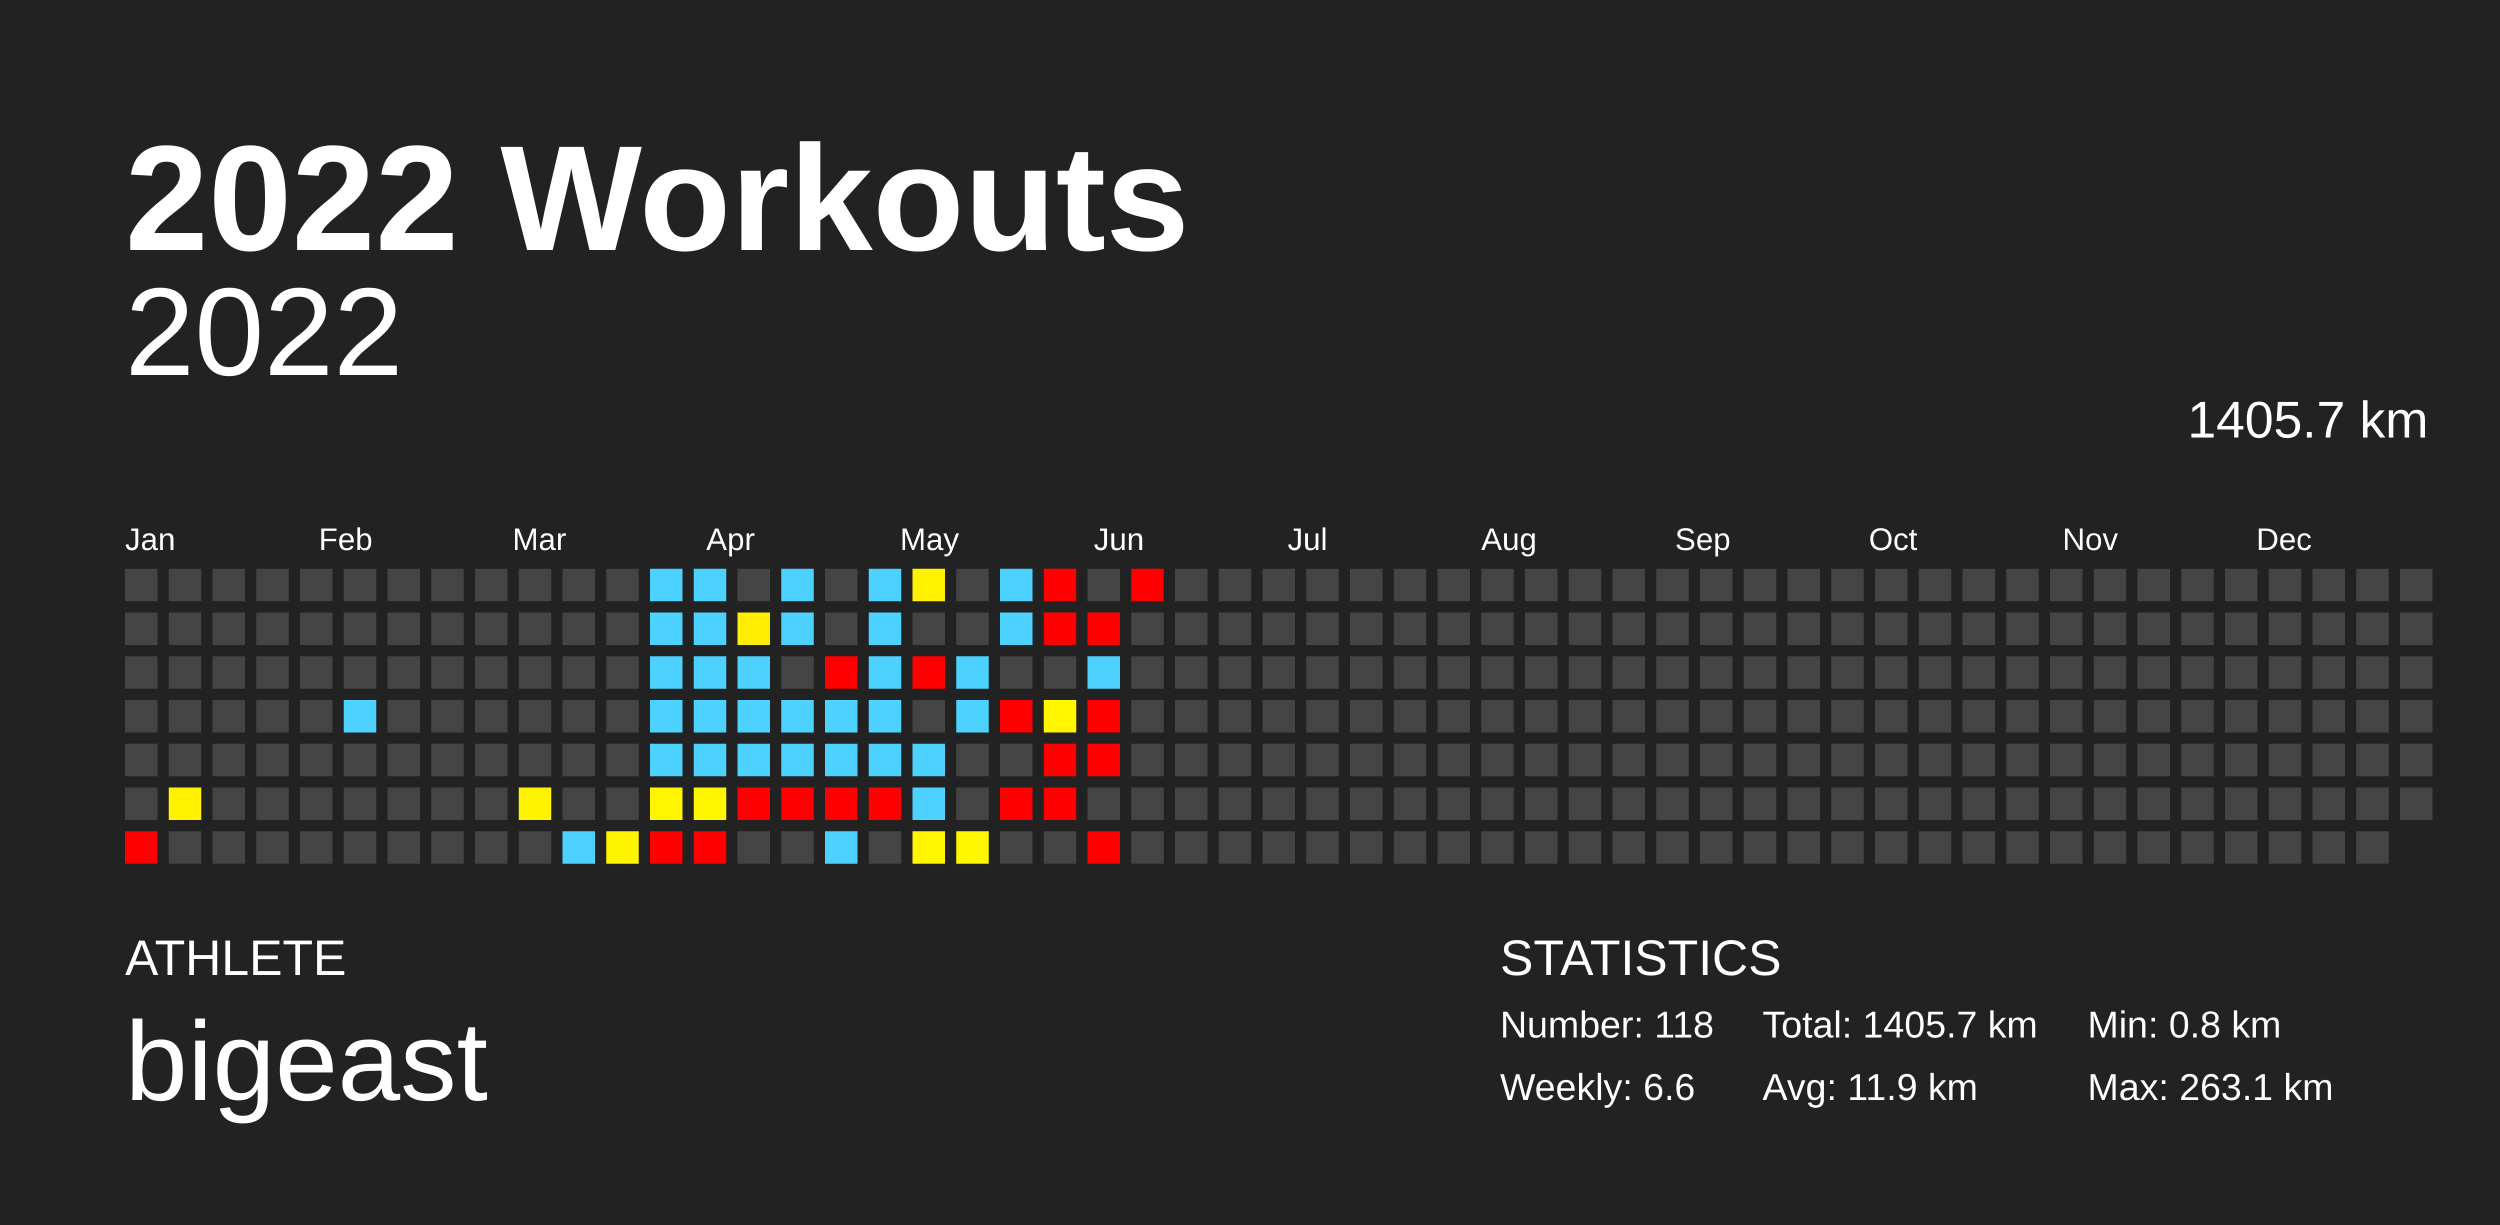
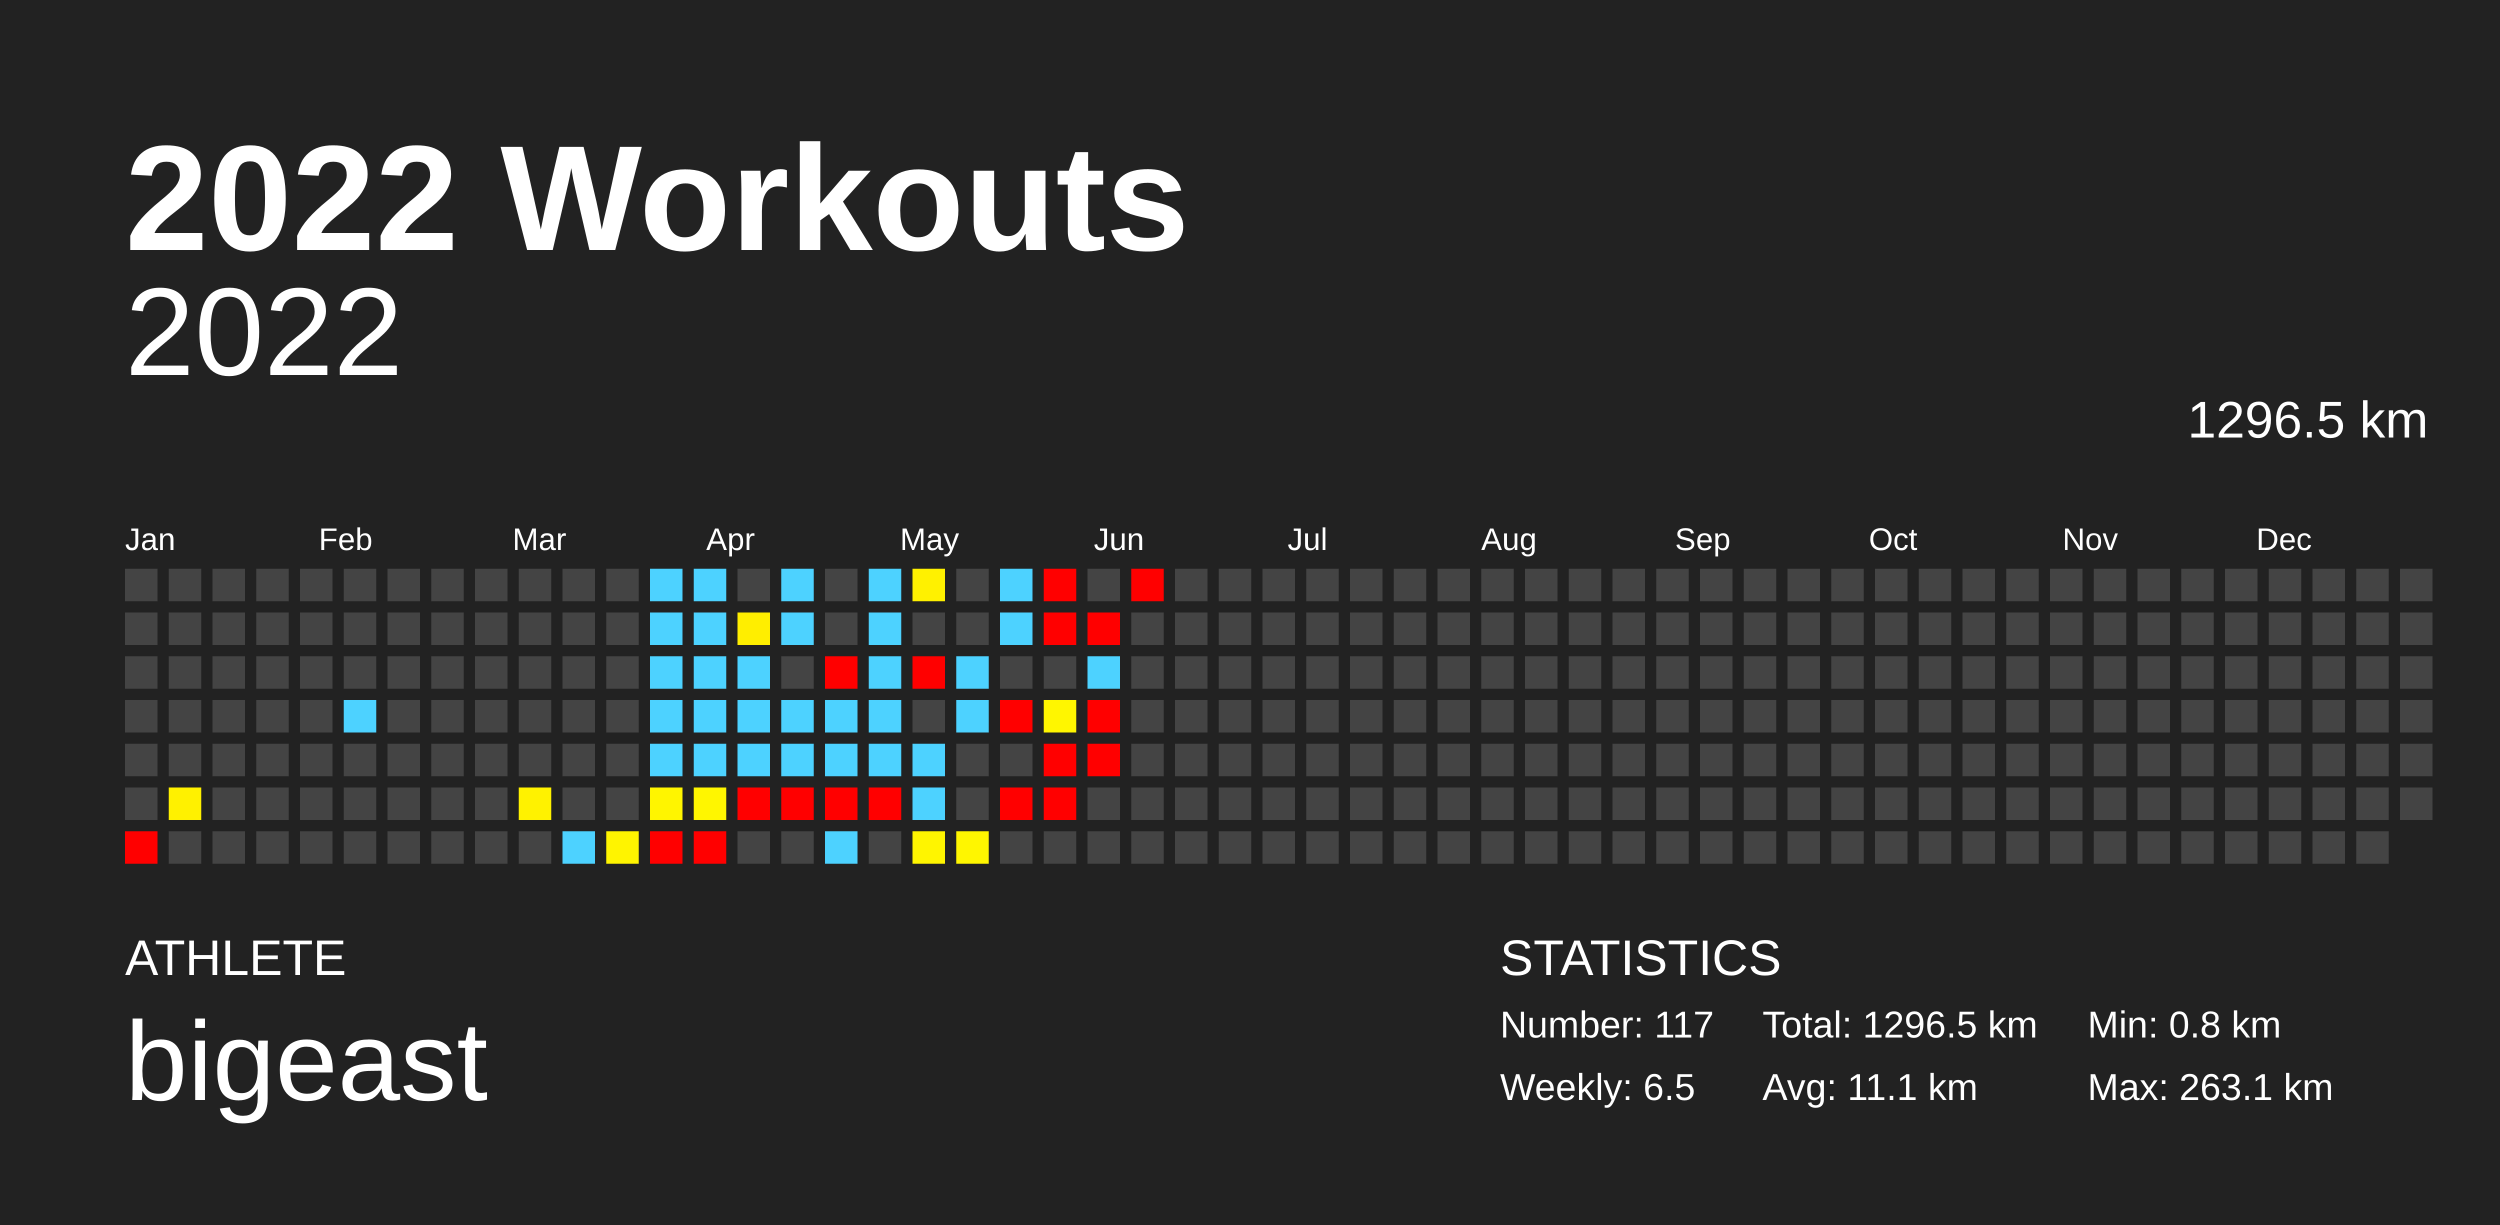
<svg xmlns="http://www.w3.org/2000/svg" baseProfile="full" height="98mm" version="1.1" viewBox="0,0,200,98" width="200mm">
  <defs />
  <rect fill="#222222" height="98" width="200" x="0" y="0" />
  <text fill="#FFFFFF" style="font-size:12px; font-family:Arial; font-weight:bold;" x="10" y="20">2022 Workouts</text>
  <text fill="#FFFFFF" style="font-size:4px; font-family:Arial" x="10" y="78">ATHLETE</text>
  <text fill="#FFFFFF" style="font-size:9px; font-family:Arial" x="10" y="88">bigeast</text>
  <text fill="#FFFFFF" style="font-size:4px; font-family:Arial" x="120" y="78">STATISTICS</text>
-   <text fill="#FFFFFF" style="font-size:3px; font-family:Arial" x="120" y="83">Number: 118</text>
-   <text fill="#FFFFFF" style="font-size:3px; font-family:Arial" x="120" y="88">Weekly: 6.6</text>
-   <text fill="#FFFFFF" style="font-size:3px; font-family:Arial" x="141" y="83">Total: 1405.7 km</text>
-   <text fill="#FFFFFF" style="font-size:3px; font-family:Arial" x="141" y="88">Avg: 11.9 km</text>
+   <text fill="#FFFFFF" style="font-size:3px; font-family:Arial" x="120" y="83">Number: 117</text>
+   <text fill="#FFFFFF" style="font-size:3px; font-family:Arial" x="120" y="88">Weekly: 6.5</text>
+   <text fill="#FFFFFF" style="font-size:3px; font-family:Arial" x="141" y="83">Total: 1296.5 km</text>
+   <text fill="#FFFFFF" style="font-size:3px; font-family:Arial" x="141" y="88">Avg: 11.1 km</text>
  <text fill="#FFFFFF" style="font-size:3px; font-family:Arial" x="167" y="83">Min: 0.8 km</text>
  <text fill="#FFFFFF" style="font-size:3px; font-family:Arial" x="167" y="88">Max: 263.1 km</text>
  <text alignment-baseline="hanging" fill="#FFFFFF" style="font-size:10.0px; font-family:Arial;" x="10" y="30">2022</text>
-   <text alignment-baseline="hanging" fill="#FFFFFF" style="font-size:4.125px; font-family:Arial;" x="175" y="35">1405.7 km</text>
+   <text alignment-baseline="hanging" fill="#FFFFFF" style="font-size:4.125px; font-family:Arial;" x="175" y="35">1296.5 km</text>
  <text fill="#FFFFFF" style="font-size:2.5px; font-family:Arial" x="10.0" y="44">Jan</text>
  <text fill="#FFFFFF" style="font-size:2.5px; font-family:Arial" x="25.5" y="44">Feb</text>
  <text fill="#FFFFFF" style="font-size:2.5px; font-family:Arial" x="41.0" y="44">Mar</text>
  <text fill="#FFFFFF" style="font-size:2.5px; font-family:Arial" x="56.5" y="44">Apr</text>
  <text fill="#FFFFFF" style="font-size:2.5px; font-family:Arial" x="72.0" y="44">May</text>
  <text fill="#FFFFFF" style="font-size:2.5px; font-family:Arial" x="87.5" y="44">Jun</text>
  <text fill="#FFFFFF" style="font-size:2.5px; font-family:Arial" x="103.0" y="44">Jul</text>
  <text fill="#FFFFFF" style="font-size:2.5px; font-family:Arial" x="118.5" y="44">Aug</text>
  <text fill="#FFFFFF" style="font-size:2.5px; font-family:Arial" x="134.0" y="44">Sep</text>
  <text fill="#FFFFFF" style="font-size:2.5px; font-family:Arial" x="149.5" y="44">Oct</text>
  <text fill="#FFFFFF" style="font-size:2.5px; font-family:Arial" x="165.0" y="44">Nov</text>
  <text fill="#FFFFFF" style="font-size:2.5px; font-family:Arial" x="180.5" y="44">Dec</text>
  <rect fill="#444444" height="2.6" width="2.6" x="10.0" y="45.5" />
  <rect fill="#444444" height="2.6" width="2.6" x="10.0" y="49.0" />
  <rect fill="#444444" height="2.6" width="2.6" x="10.0" y="52.5" />
  <rect fill="#444444" height="2.6" width="2.6" x="10.0" y="56.0" />
  <rect fill="#444444" height="2.6" width="2.6" x="10.0" y="59.5" />
  <rect fill="#444444" height="2.6" width="2.6" x="10.0" y="63.0" />
  <rect fill="red" height="2.6" width="2.6" x="10.0" y="66.5" />
  <rect fill="#444444" height="2.6" width="2.6" x="13.5" y="45.5" />
  <rect fill="#444444" height="2.6" width="2.6" x="13.5" y="49.0" />
  <rect fill="#444444" height="2.6" width="2.6" x="13.5" y="52.5" />
  <rect fill="#444444" height="2.6" width="2.6" x="13.5" y="56.0" />
  <rect fill="#444444" height="2.6" width="2.6" x="13.5" y="59.5" />
  <rect fill="#fff100" height="2.6" width="2.6" x="13.5" y="63.0" />
  <rect fill="#444444" height="2.6" width="2.6" x="13.5" y="66.5" />
  <rect fill="#444444" height="2.6" width="2.6" x="17.0" y="45.5" />
  <rect fill="#444444" height="2.6" width="2.6" x="17.0" y="49.0" />
  <rect fill="#444444" height="2.6" width="2.6" x="17.0" y="52.5" />
  <rect fill="#444444" height="2.6" width="2.6" x="17.0" y="56.0" />
  <rect fill="#444444" height="2.6" width="2.6" x="17.0" y="59.5" />
  <rect fill="#444444" height="2.6" width="2.6" x="17.0" y="63.0" />
  <rect fill="#444444" height="2.6" width="2.6" x="17.0" y="66.5" />
  <rect fill="#444444" height="2.6" width="2.6" x="20.5" y="45.5" />
  <rect fill="#444444" height="2.6" width="2.6" x="20.5" y="49.0" />
  <rect fill="#444444" height="2.6" width="2.6" x="20.5" y="52.5" />
  <rect fill="#444444" height="2.6" width="2.6" x="20.5" y="56.0" />
  <rect fill="#444444" height="2.6" width="2.6" x="20.5" y="59.5" />
  <rect fill="#444444" height="2.6" width="2.6" x="20.5" y="63.0" />
  <rect fill="#444444" height="2.6" width="2.6" x="20.5" y="66.5" />
  <rect fill="#444444" height="2.6" width="2.6" x="24.0" y="45.5" />
  <rect fill="#444444" height="2.6" width="2.6" x="24.0" y="49.0" />
  <rect fill="#444444" height="2.6" width="2.6" x="24.0" y="52.5" />
  <rect fill="#444444" height="2.6" width="2.6" x="24.0" y="56.0" />
  <rect fill="#444444" height="2.6" width="2.6" x="24.0" y="59.5" />
  <rect fill="#444444" height="2.6" width="2.6" x="24.0" y="63.0" />
  <rect fill="#444444" height="2.6" width="2.6" x="24.0" y="66.5" />
  <rect fill="#444444" height="2.6" width="2.6" x="27.5" y="45.5" />
  <rect fill="#444444" height="2.6" width="2.6" x="27.5" y="49.0" />
  <rect fill="#444444" height="2.6" width="2.6" x="27.5" y="52.5" />
  <rect fill="#4dd2ff" height="2.6" width="2.6" x="27.5" y="56.0" />
  <rect fill="#444444" height="2.6" width="2.6" x="27.5" y="59.5" />
  <rect fill="#444444" height="2.6" width="2.6" x="27.5" y="63.0" />
  <rect fill="#444444" height="2.6" width="2.6" x="27.5" y="66.5" />
  <rect fill="#444444" height="2.6" width="2.6" x="31.0" y="45.5" />
  <rect fill="#444444" height="2.6" width="2.6" x="31.0" y="49.0" />
  <rect fill="#444444" height="2.6" width="2.6" x="31.0" y="52.5" />
  <rect fill="#444444" height="2.6" width="2.6" x="31.0" y="56.0" />
  <rect fill="#444444" height="2.6" width="2.6" x="31.0" y="59.5" />
  <rect fill="#444444" height="2.6" width="2.6" x="31.0" y="63.0" />
  <rect fill="#444444" height="2.6" width="2.6" x="31.0" y="66.5" />
  <rect fill="#444444" height="2.6" width="2.6" x="34.5" y="45.5" />
  <rect fill="#444444" height="2.6" width="2.6" x="34.5" y="49.0" />
  <rect fill="#444444" height="2.6" width="2.6" x="34.5" y="52.5" />
  <rect fill="#444444" height="2.6" width="2.6" x="34.5" y="56.0" />
  <rect fill="#444444" height="2.6" width="2.6" x="34.5" y="59.5" />
  <rect fill="#444444" height="2.6" width="2.6" x="34.5" y="63.0" />
  <rect fill="#444444" height="2.6" width="2.6" x="34.5" y="66.5" />
  <rect fill="#444444" height="2.6" width="2.6" x="38.0" y="45.5" />
  <rect fill="#444444" height="2.6" width="2.6" x="38.0" y="49.0" />
  <rect fill="#444444" height="2.6" width="2.6" x="38.0" y="52.5" />
  <rect fill="#444444" height="2.6" width="2.6" x="38.0" y="56.0" />
  <rect fill="#444444" height="2.6" width="2.6" x="38.0" y="59.5" />
  <rect fill="#444444" height="2.6" width="2.6" x="38.0" y="63.0" />
  <rect fill="#444444" height="2.6" width="2.6" x="38.0" y="66.5" />
  <rect fill="#444444" height="2.6" width="2.6" x="41.5" y="45.5" />
  <rect fill="#444444" height="2.6" width="2.6" x="41.5" y="49.0" />
  <rect fill="#444444" height="2.6" width="2.6" x="41.5" y="52.5" />
  <rect fill="#444444" height="2.6" width="2.6" x="41.5" y="56.0" />
  <rect fill="#444444" height="2.6" width="2.6" x="41.5" y="59.5" />
  <rect fill="#fff200" height="2.6" width="2.6" x="41.5" y="63.0" />
  <rect fill="#444444" height="2.6" width="2.6" x="41.5" y="66.5" />
  <rect fill="#444444" height="2.6" width="2.6" x="45.0" y="45.5" />
  <rect fill="#444444" height="2.6" width="2.6" x="45.0" y="49.0" />
  <rect fill="#444444" height="2.6" width="2.6" x="45.0" y="52.5" />
  <rect fill="#444444" height="2.6" width="2.6" x="45.0" y="56.0" />
  <rect fill="#444444" height="2.6" width="2.6" x="45.0" y="59.5" />
  <rect fill="#444444" height="2.6" width="2.6" x="45.0" y="63.0" />
  <rect fill="#4dd2ff" height="2.6" width="2.6" x="45.0" y="66.5" />
  <rect fill="#444444" height="2.6" width="2.6" x="48.5" y="45.5" />
  <rect fill="#444444" height="2.6" width="2.6" x="48.5" y="49.0" />
  <rect fill="#444444" height="2.6" width="2.6" x="48.5" y="52.5" />
  <rect fill="#444444" height="2.6" width="2.6" x="48.5" y="56.0" />
  <rect fill="#444444" height="2.6" width="2.6" x="48.5" y="59.5" />
  <rect fill="#444444" height="2.6" width="2.6" x="48.5" y="63.0" />
  <rect fill="#fff400" height="2.6" width="2.6" x="48.5" y="66.5" />
  <rect fill="#4dd2ff" height="2.6" width="2.6" x="52.0" y="45.5" />
  <rect fill="#4dd2ff" height="2.6" width="2.6" x="52.0" y="49.0" />
  <rect fill="#4dd2ff" height="2.6" width="2.6" x="52.0" y="52.5" />
  <rect fill="#4dd2ff" height="2.6" width="2.6" x="52.0" y="56.0" />
  <rect fill="#4dd2ff" height="2.6" width="2.6" x="52.0" y="59.5" />
  <rect fill="#fff500" height="2.6" width="2.6" x="52.0" y="63.0" />
  <rect fill="red" height="2.6" width="2.6" x="52.0" y="66.5" />
  <rect fill="#4dd2ff" height="2.6" width="2.6" x="55.5" y="45.5" />
  <rect fill="#4dd2ff" height="2.6" width="2.6" x="55.5" y="49.0" />
  <rect fill="#4dd2ff" height="2.6" width="2.6" x="55.5" y="52.5" />
  <rect fill="#4dd2ff" height="2.6" width="2.6" x="55.5" y="56.0" />
  <rect fill="#4dd2ff" height="2.6" width="2.6" x="55.5" y="59.5" />
  <rect fill="#fff600" height="2.6" width="2.6" x="55.5" y="63.0" />
  <rect fill="red" height="2.6" width="2.6" x="55.5" y="66.5" />
  <rect fill="#444444" height="2.6" width="2.6" x="59.0" y="45.5" />
  <rect fill="#ffee00" height="2.6" width="2.6" x="59.0" y="49.0" />
  <rect fill="#4dd2ff" height="2.6" width="2.6" x="59.0" y="52.5" />
  <rect fill="#4dd2ff" height="2.6" width="2.6" x="59.0" y="56.0" />
  <rect fill="#4dd2ff" height="2.6" width="2.6" x="59.0" y="59.5" />
  <rect fill="red" height="2.6" width="2.6" x="59.0" y="63.0" />
  <rect fill="#444444" height="2.6" width="2.6" x="59.0" y="66.5" />
  <rect fill="#4dd2ff" height="2.6" width="2.6" x="62.5" y="45.5" />
  <rect fill="#4dd2ff" height="2.6" width="2.6" x="62.5" y="49.0" />
  <rect fill="#444444" height="2.6" width="2.6" x="62.5" y="52.5" />
  <rect fill="#4dd2ff" height="2.6" width="2.6" x="62.5" y="56.0" />
  <rect fill="#4dd2ff" height="2.6" width="2.6" x="62.5" y="59.5" />
  <rect fill="red" height="2.6" width="2.6" x="62.5" y="63.0" />
  <rect fill="#444444" height="2.6" width="2.6" x="62.5" y="66.5" />
  <rect fill="#444444" height="2.6" width="2.6" x="66.0" y="45.5" />
  <rect fill="#444444" height="2.6" width="2.6" x="66.0" y="49.0" />
  <rect fill="red" height="2.6" width="2.6" x="66.0" y="52.5" />
  <rect fill="#4dd2ff" height="2.6" width="2.6" x="66.0" y="56.0" />
  <rect fill="#4dd2ff" height="2.6" width="2.6" x="66.0" y="59.5" />
  <rect fill="red" height="2.6" width="2.6" x="66.0" y="63.0" />
  <rect fill="#4dd2ff" height="2.6" width="2.6" x="66.0" y="66.5" />
  <rect fill="#4dd2ff" height="2.6" width="2.6" x="69.5" y="45.5" />
  <rect fill="#4dd2ff" height="2.6" width="2.6" x="69.5" y="49.0" />
  <rect fill="#4dd2ff" height="2.6" width="2.6" x="69.5" y="52.5" />
  <rect fill="#4dd2ff" height="2.6" width="2.6" x="69.5" y="56.0" />
  <rect fill="#4dd2ff" height="2.6" width="2.6" x="69.5" y="59.5" />
  <rect fill="red" height="2.6" width="2.6" x="69.5" y="63.0" />
  <rect fill="#444444" height="2.6" width="2.6" x="69.5" y="66.5" />
  <rect fill="#fff100" height="2.6" width="2.6" x="73.0" y="45.5" />
  <rect fill="#444444" height="2.6" width="2.6" x="73.0" y="49.0" />
  <rect fill="red" height="2.6" width="2.6" x="73.0" y="52.5" />
  <rect fill="#444444" height="2.6" width="2.6" x="73.0" y="56.0" />
  <rect fill="#4dd2ff" height="2.6" width="2.6" x="73.0" y="59.5" />
  <rect fill="#4dd2ff" height="2.6" width="2.6" x="73.0" y="63.0" />
  <rect fill="#fff500" height="2.6" width="2.6" x="73.0" y="66.5" />
  <rect fill="#444444" height="2.6" width="2.6" x="76.5" y="45.5" />
  <rect fill="#444444" height="2.6" width="2.6" x="76.5" y="49.0" />
  <rect fill="#4dd2ff" height="2.6" width="2.6" x="76.5" y="52.5" />
  <rect fill="#4dd2ff" height="2.6" width="2.6" x="76.5" y="56.0" />
  <rect fill="#444444" height="2.6" width="2.6" x="76.5" y="59.5" />
  <rect fill="#444444" height="2.6" width="2.6" x="76.5" y="63.0" />
  <rect fill="#fff600" height="2.6" width="2.6" x="76.5" y="66.5" />
  <rect fill="#4dd2ff" height="2.6" width="2.6" x="80.0" y="45.5" />
  <rect fill="#4dd2ff" height="2.6" width="2.6" x="80.0" y="49.0" />
  <rect fill="#444444" height="2.6" width="2.6" x="80.0" y="52.5" />
  <rect fill="red" height="2.6" width="2.6" x="80.0" y="56.0" />
  <rect fill="#444444" height="2.6" width="2.6" x="80.0" y="59.5" />
  <rect fill="red" height="2.6" width="2.6" x="80.0" y="63.0" />
  <rect fill="#444444" height="2.6" width="2.6" x="80.0" y="66.5" />
  <rect fill="red" height="2.6" width="2.6" x="83.5" y="45.5" />
  <rect fill="red" height="2.6" width="2.6" x="83.5" y="49.0" />
  <rect fill="#444444" height="2.6" width="2.6" x="83.5" y="52.5" />
  <rect fill="#fff600" height="2.6" width="2.6" x="83.5" y="56.0" />
  <rect fill="red" height="2.6" width="2.6" x="83.5" y="59.5" />
  <rect fill="red" height="2.6" width="2.6" x="83.5" y="63.0" />
  <rect fill="#444444" height="2.6" width="2.6" x="83.5" y="66.5" />
  <rect fill="#444444" height="2.6" width="2.6" x="87.0" y="45.5" />
  <rect fill="red" height="2.6" width="2.6" x="87.0" y="49.0" />
  <rect fill="#4dd2ff" height="2.6" width="2.6" x="87.0" y="52.5" />
  <rect fill="red" height="2.6" width="2.6" x="87.0" y="56.0" />
  <rect fill="red" height="2.6" width="2.6" x="87.0" y="59.5" />
  <rect fill="#444444" height="2.6" width="2.6" x="87.0" y="63.0" />
-   <rect fill="red" height="2.6" width="2.6" x="87.0" y="66.5" />
+   <rect fill="#444444" height="2.6" width="2.6" x="87.0" y="66.5" />
  <rect fill="red" height="2.6" width="2.6" x="90.5" y="45.5" />
  <rect fill="#444444" height="2.6" width="2.6" x="90.5" y="49.0" />
  <rect fill="#444444" height="2.6" width="2.6" x="90.5" y="52.5" />
  <rect fill="#444444" height="2.6" width="2.6" x="90.5" y="56.0" />
  <rect fill="#444444" height="2.6" width="2.6" x="90.5" y="59.5" />
  <rect fill="#444444" height="2.6" width="2.6" x="90.5" y="63.0" />
  <rect fill="#444444" height="2.6" width="2.6" x="90.5" y="66.5" />
  <rect fill="#444444" height="2.6" width="2.6" x="94.0" y="45.5" />
  <rect fill="#444444" height="2.6" width="2.6" x="94.0" y="49.0" />
  <rect fill="#444444" height="2.6" width="2.6" x="94.0" y="52.5" />
  <rect fill="#444444" height="2.6" width="2.6" x="94.0" y="56.0" />
  <rect fill="#444444" height="2.6" width="2.6" x="94.0" y="59.5" />
  <rect fill="#444444" height="2.6" width="2.6" x="94.0" y="63.0" />
  <rect fill="#444444" height="2.6" width="2.6" x="94.0" y="66.5" />
  <rect fill="#444444" height="2.6" width="2.6" x="97.5" y="45.5" />
  <rect fill="#444444" height="2.6" width="2.6" x="97.5" y="49.0" />
  <rect fill="#444444" height="2.6" width="2.6" x="97.5" y="52.5" />
  <rect fill="#444444" height="2.6" width="2.6" x="97.5" y="56.0" />
  <rect fill="#444444" height="2.6" width="2.6" x="97.5" y="59.5" />
  <rect fill="#444444" height="2.6" width="2.6" x="97.5" y="63.0" />
  <rect fill="#444444" height="2.6" width="2.6" x="97.5" y="66.5" />
  <rect fill="#444444" height="2.6" width="2.6" x="101.0" y="45.5" />
  <rect fill="#444444" height="2.6" width="2.6" x="101.0" y="49.0" />
  <rect fill="#444444" height="2.6" width="2.6" x="101.0" y="52.5" />
  <rect fill="#444444" height="2.6" width="2.6" x="101.0" y="56.0" />
  <rect fill="#444444" height="2.6" width="2.6" x="101.0" y="59.5" />
  <rect fill="#444444" height="2.6" width="2.6" x="101.0" y="63.0" />
  <rect fill="#444444" height="2.6" width="2.6" x="101.0" y="66.5" />
  <rect fill="#444444" height="2.6" width="2.6" x="104.5" y="45.5" />
  <rect fill="#444444" height="2.6" width="2.6" x="104.5" y="49.0" />
  <rect fill="#444444" height="2.6" width="2.6" x="104.5" y="52.5" />
  <rect fill="#444444" height="2.6" width="2.6" x="104.5" y="56.0" />
  <rect fill="#444444" height="2.6" width="2.6" x="104.5" y="59.5" />
  <rect fill="#444444" height="2.6" width="2.6" x="104.5" y="63.0" />
  <rect fill="#444444" height="2.6" width="2.6" x="104.5" y="66.5" />
  <rect fill="#444444" height="2.6" width="2.6" x="108.0" y="45.5" />
  <rect fill="#444444" height="2.6" width="2.6" x="108.0" y="49.0" />
  <rect fill="#444444" height="2.6" width="2.6" x="108.0" y="52.5" />
  <rect fill="#444444" height="2.6" width="2.6" x="108.0" y="56.0" />
  <rect fill="#444444" height="2.6" width="2.6" x="108.0" y="59.5" />
  <rect fill="#444444" height="2.6" width="2.6" x="108.0" y="63.0" />
  <rect fill="#444444" height="2.6" width="2.6" x="108.0" y="66.5" />
  <rect fill="#444444" height="2.6" width="2.6" x="111.5" y="45.5" />
  <rect fill="#444444" height="2.6" width="2.6" x="111.5" y="49.0" />
  <rect fill="#444444" height="2.6" width="2.6" x="111.5" y="52.5" />
  <rect fill="#444444" height="2.6" width="2.6" x="111.5" y="56.0" />
  <rect fill="#444444" height="2.6" width="2.6" x="111.5" y="59.5" />
  <rect fill="#444444" height="2.6" width="2.6" x="111.5" y="63.0" />
  <rect fill="#444444" height="2.6" width="2.6" x="111.5" y="66.5" />
  <rect fill="#444444" height="2.6" width="2.6" x="115.0" y="45.5" />
  <rect fill="#444444" height="2.6" width="2.6" x="115.0" y="49.0" />
  <rect fill="#444444" height="2.6" width="2.6" x="115.0" y="52.5" />
  <rect fill="#444444" height="2.6" width="2.6" x="115.0" y="56.0" />
  <rect fill="#444444" height="2.6" width="2.6" x="115.0" y="59.5" />
  <rect fill="#444444" height="2.6" width="2.6" x="115.0" y="63.0" />
  <rect fill="#444444" height="2.6" width="2.6" x="115.0" y="66.5" />
  <rect fill="#444444" height="2.6" width="2.6" x="118.5" y="45.5" />
  <rect fill="#444444" height="2.6" width="2.6" x="118.5" y="49.0" />
  <rect fill="#444444" height="2.6" width="2.6" x="118.5" y="52.5" />
  <rect fill="#444444" height="2.6" width="2.6" x="118.5" y="56.0" />
  <rect fill="#444444" height="2.6" width="2.6" x="118.5" y="59.5" />
  <rect fill="#444444" height="2.6" width="2.6" x="118.5" y="63.0" />
  <rect fill="#444444" height="2.6" width="2.6" x="118.5" y="66.5" />
  <rect fill="#444444" height="2.6" width="2.6" x="122.0" y="45.5" />
  <rect fill="#444444" height="2.6" width="2.6" x="122.0" y="49.0" />
  <rect fill="#444444" height="2.6" width="2.6" x="122.0" y="52.5" />
  <rect fill="#444444" height="2.6" width="2.6" x="122.0" y="56.0" />
  <rect fill="#444444" height="2.6" width="2.6" x="122.0" y="59.5" />
  <rect fill="#444444" height="2.6" width="2.6" x="122.0" y="63.0" />
  <rect fill="#444444" height="2.6" width="2.6" x="122.0" y="66.5" />
  <rect fill="#444444" height="2.6" width="2.6" x="125.5" y="45.5" />
  <rect fill="#444444" height="2.6" width="2.6" x="125.5" y="49.0" />
  <rect fill="#444444" height="2.6" width="2.6" x="125.5" y="52.5" />
  <rect fill="#444444" height="2.6" width="2.6" x="125.5" y="56.0" />
  <rect fill="#444444" height="2.6" width="2.6" x="125.5" y="59.5" />
  <rect fill="#444444" height="2.6" width="2.6" x="125.5" y="63.0" />
  <rect fill="#444444" height="2.6" width="2.6" x="125.5" y="66.5" />
  <rect fill="#444444" height="2.6" width="2.6" x="129.0" y="45.5" />
  <rect fill="#444444" height="2.6" width="2.6" x="129.0" y="49.0" />
  <rect fill="#444444" height="2.6" width="2.6" x="129.0" y="52.5" />
  <rect fill="#444444" height="2.6" width="2.6" x="129.0" y="56.0" />
  <rect fill="#444444" height="2.6" width="2.6" x="129.0" y="59.5" />
  <rect fill="#444444" height="2.6" width="2.6" x="129.0" y="63.0" />
  <rect fill="#444444" height="2.6" width="2.6" x="129.0" y="66.5" />
  <rect fill="#444444" height="2.6" width="2.6" x="132.5" y="45.5" />
  <rect fill="#444444" height="2.6" width="2.6" x="132.5" y="49.0" />
  <rect fill="#444444" height="2.6" width="2.6" x="132.5" y="52.5" />
  <rect fill="#444444" height="2.6" width="2.6" x="132.5" y="56.0" />
  <rect fill="#444444" height="2.6" width="2.6" x="132.5" y="59.5" />
  <rect fill="#444444" height="2.6" width="2.6" x="132.5" y="63.0" />
  <rect fill="#444444" height="2.6" width="2.6" x="132.5" y="66.5" />
  <rect fill="#444444" height="2.6" width="2.6" x="136.0" y="45.5" />
  <rect fill="#444444" height="2.6" width="2.6" x="136.0" y="49.0" />
  <rect fill="#444444" height="2.6" width="2.6" x="136.0" y="52.5" />
  <rect fill="#444444" height="2.6" width="2.6" x="136.0" y="56.0" />
  <rect fill="#444444" height="2.6" width="2.6" x="136.0" y="59.5" />
  <rect fill="#444444" height="2.6" width="2.6" x="136.0" y="63.0" />
  <rect fill="#444444" height="2.6" width="2.6" x="136.0" y="66.5" />
  <rect fill="#444444" height="2.6" width="2.6" x="139.5" y="45.5" />
  <rect fill="#444444" height="2.6" width="2.6" x="139.5" y="49.0" />
  <rect fill="#444444" height="2.6" width="2.6" x="139.5" y="52.5" />
  <rect fill="#444444" height="2.6" width="2.6" x="139.5" y="56.0" />
  <rect fill="#444444" height="2.6" width="2.6" x="139.5" y="59.5" />
  <rect fill="#444444" height="2.6" width="2.6" x="139.5" y="63.0" />
  <rect fill="#444444" height="2.6" width="2.6" x="139.5" y="66.5" />
  <rect fill="#444444" height="2.6" width="2.6" x="143.0" y="45.5" />
  <rect fill="#444444" height="2.6" width="2.6" x="143.0" y="49.0" />
  <rect fill="#444444" height="2.6" width="2.6" x="143.0" y="52.5" />
  <rect fill="#444444" height="2.6" width="2.6" x="143.0" y="56.0" />
  <rect fill="#444444" height="2.6" width="2.6" x="143.0" y="59.5" />
  <rect fill="#444444" height="2.6" width="2.6" x="143.0" y="63.0" />
  <rect fill="#444444" height="2.6" width="2.6" x="143.0" y="66.5" />
  <rect fill="#444444" height="2.6" width="2.6" x="146.5" y="45.5" />
  <rect fill="#444444" height="2.6" width="2.6" x="146.5" y="49.0" />
  <rect fill="#444444" height="2.6" width="2.6" x="146.5" y="52.5" />
  <rect fill="#444444" height="2.6" width="2.6" x="146.5" y="56.0" />
  <rect fill="#444444" height="2.6" width="2.6" x="146.5" y="59.5" />
  <rect fill="#444444" height="2.6" width="2.6" x="146.5" y="63.0" />
  <rect fill="#444444" height="2.6" width="2.6" x="146.5" y="66.5" />
  <rect fill="#444444" height="2.6" width="2.6" x="150.0" y="45.5" />
  <rect fill="#444444" height="2.6" width="2.6" x="150.0" y="49.0" />
  <rect fill="#444444" height="2.6" width="2.6" x="150.0" y="52.5" />
  <rect fill="#444444" height="2.6" width="2.6" x="150.0" y="56.0" />
  <rect fill="#444444" height="2.6" width="2.6" x="150.0" y="59.5" />
  <rect fill="#444444" height="2.6" width="2.6" x="150.0" y="63.0" />
  <rect fill="#444444" height="2.6" width="2.6" x="150.0" y="66.5" />
  <rect fill="#444444" height="2.6" width="2.6" x="153.5" y="45.5" />
  <rect fill="#444444" height="2.6" width="2.6" x="153.5" y="49.0" />
  <rect fill="#444444" height="2.6" width="2.6" x="153.5" y="52.5" />
  <rect fill="#444444" height="2.6" width="2.6" x="153.5" y="56.0" />
  <rect fill="#444444" height="2.6" width="2.6" x="153.5" y="59.5" />
  <rect fill="#444444" height="2.6" width="2.6" x="153.5" y="63.0" />
  <rect fill="#444444" height="2.6" width="2.6" x="153.5" y="66.5" />
  <rect fill="#444444" height="2.6" width="2.6" x="157.0" y="45.5" />
  <rect fill="#444444" height="2.6" width="2.6" x="157.0" y="49.0" />
  <rect fill="#444444" height="2.6" width="2.6" x="157.0" y="52.5" />
  <rect fill="#444444" height="2.6" width="2.6" x="157.0" y="56.0" />
  <rect fill="#444444" height="2.6" width="2.6" x="157.0" y="59.5" />
  <rect fill="#444444" height="2.6" width="2.6" x="157.0" y="63.0" />
  <rect fill="#444444" height="2.6" width="2.6" x="157.0" y="66.5" />
  <rect fill="#444444" height="2.6" width="2.6" x="160.5" y="45.5" />
  <rect fill="#444444" height="2.6" width="2.6" x="160.5" y="49.0" />
  <rect fill="#444444" height="2.6" width="2.6" x="160.5" y="52.5" />
  <rect fill="#444444" height="2.6" width="2.6" x="160.5" y="56.0" />
  <rect fill="#444444" height="2.6" width="2.6" x="160.5" y="59.5" />
  <rect fill="#444444" height="2.6" width="2.6" x="160.5" y="63.0" />
  <rect fill="#444444" height="2.6" width="2.6" x="160.5" y="66.5" />
  <rect fill="#444444" height="2.6" width="2.6" x="164.0" y="45.5" />
  <rect fill="#444444" height="2.6" width="2.6" x="164.0" y="49.0" />
  <rect fill="#444444" height="2.6" width="2.6" x="164.0" y="52.5" />
  <rect fill="#444444" height="2.6" width="2.6" x="164.0" y="56.0" />
  <rect fill="#444444" height="2.6" width="2.6" x="164.0" y="59.5" />
  <rect fill="#444444" height="2.6" width="2.6" x="164.0" y="63.0" />
  <rect fill="#444444" height="2.6" width="2.6" x="164.0" y="66.5" />
  <rect fill="#444444" height="2.6" width="2.6" x="167.5" y="45.5" />
  <rect fill="#444444" height="2.6" width="2.6" x="167.5" y="49.0" />
  <rect fill="#444444" height="2.6" width="2.6" x="167.5" y="52.5" />
  <rect fill="#444444" height="2.6" width="2.6" x="167.5" y="56.0" />
  <rect fill="#444444" height="2.6" width="2.6" x="167.5" y="59.5" />
  <rect fill="#444444" height="2.6" width="2.6" x="167.5" y="63.0" />
  <rect fill="#444444" height="2.6" width="2.6" x="167.5" y="66.5" />
  <rect fill="#444444" height="2.6" width="2.6" x="171.0" y="45.5" />
  <rect fill="#444444" height="2.6" width="2.6" x="171.0" y="49.0" />
  <rect fill="#444444" height="2.6" width="2.6" x="171.0" y="52.5" />
  <rect fill="#444444" height="2.6" width="2.6" x="171.0" y="56.0" />
  <rect fill="#444444" height="2.6" width="2.6" x="171.0" y="59.5" />
  <rect fill="#444444" height="2.6" width="2.6" x="171.0" y="63.0" />
  <rect fill="#444444" height="2.6" width="2.6" x="171.0" y="66.5" />
  <rect fill="#444444" height="2.6" width="2.6" x="174.5" y="45.5" />
  <rect fill="#444444" height="2.6" width="2.6" x="174.5" y="49.0" />
  <rect fill="#444444" height="2.6" width="2.6" x="174.5" y="52.5" />
  <rect fill="#444444" height="2.6" width="2.6" x="174.5" y="56.0" />
  <rect fill="#444444" height="2.6" width="2.6" x="174.5" y="59.5" />
  <rect fill="#444444" height="2.6" width="2.6" x="174.5" y="63.0" />
  <rect fill="#444444" height="2.6" width="2.6" x="174.5" y="66.5" />
  <rect fill="#444444" height="2.6" width="2.6" x="178.0" y="45.5" />
  <rect fill="#444444" height="2.6" width="2.6" x="178.0" y="49.0" />
  <rect fill="#444444" height="2.6" width="2.6" x="178.0" y="52.5" />
  <rect fill="#444444" height="2.6" width="2.6" x="178.0" y="56.0" />
  <rect fill="#444444" height="2.6" width="2.6" x="178.0" y="59.5" />
  <rect fill="#444444" height="2.6" width="2.6" x="178.0" y="63.0" />
  <rect fill="#444444" height="2.6" width="2.6" x="178.0" y="66.5" />
  <rect fill="#444444" height="2.6" width="2.6" x="181.5" y="45.5" />
  <rect fill="#444444" height="2.6" width="2.6" x="181.5" y="49.0" />
  <rect fill="#444444" height="2.6" width="2.6" x="181.5" y="52.5" />
  <rect fill="#444444" height="2.6" width="2.6" x="181.5" y="56.0" />
  <rect fill="#444444" height="2.6" width="2.6" x="181.5" y="59.5" />
  <rect fill="#444444" height="2.6" width="2.6" x="181.5" y="63.0" />
  <rect fill="#444444" height="2.6" width="2.6" x="181.5" y="66.5" />
  <rect fill="#444444" height="2.6" width="2.6" x="185.0" y="45.5" />
  <rect fill="#444444" height="2.6" width="2.6" x="185.0" y="49.0" />
  <rect fill="#444444" height="2.6" width="2.6" x="185.0" y="52.5" />
  <rect fill="#444444" height="2.6" width="2.6" x="185.0" y="56.0" />
  <rect fill="#444444" height="2.6" width="2.6" x="185.0" y="59.5" />
  <rect fill="#444444" height="2.6" width="2.6" x="185.0" y="63.0" />
  <rect fill="#444444" height="2.6" width="2.6" x="185.0" y="66.5" />
  <rect fill="#444444" height="2.6" width="2.6" x="188.5" y="45.5" />
  <rect fill="#444444" height="2.6" width="2.6" x="188.5" y="49.0" />
  <rect fill="#444444" height="2.6" width="2.6" x="188.5" y="52.5" />
  <rect fill="#444444" height="2.6" width="2.6" x="188.5" y="56.0" />
  <rect fill="#444444" height="2.6" width="2.6" x="188.5" y="59.5" />
  <rect fill="#444444" height="2.6" width="2.6" x="188.5" y="63.0" />
  <rect fill="#444444" height="2.6" width="2.6" x="188.5" y="66.5" />
  <rect fill="#444444" height="2.6" width="2.6" x="192.0" y="45.5" />
  <rect fill="#444444" height="2.6" width="2.6" x="192.0" y="49.0" />
  <rect fill="#444444" height="2.6" width="2.6" x="192.0" y="52.5" />
  <rect fill="#444444" height="2.6" width="2.6" x="192.0" y="56.0" />
  <rect fill="#444444" height="2.6" width="2.6" x="192.0" y="59.5" />
  <rect fill="#444444" height="2.6" width="2.6" x="192.0" y="63.0" />
</svg>
